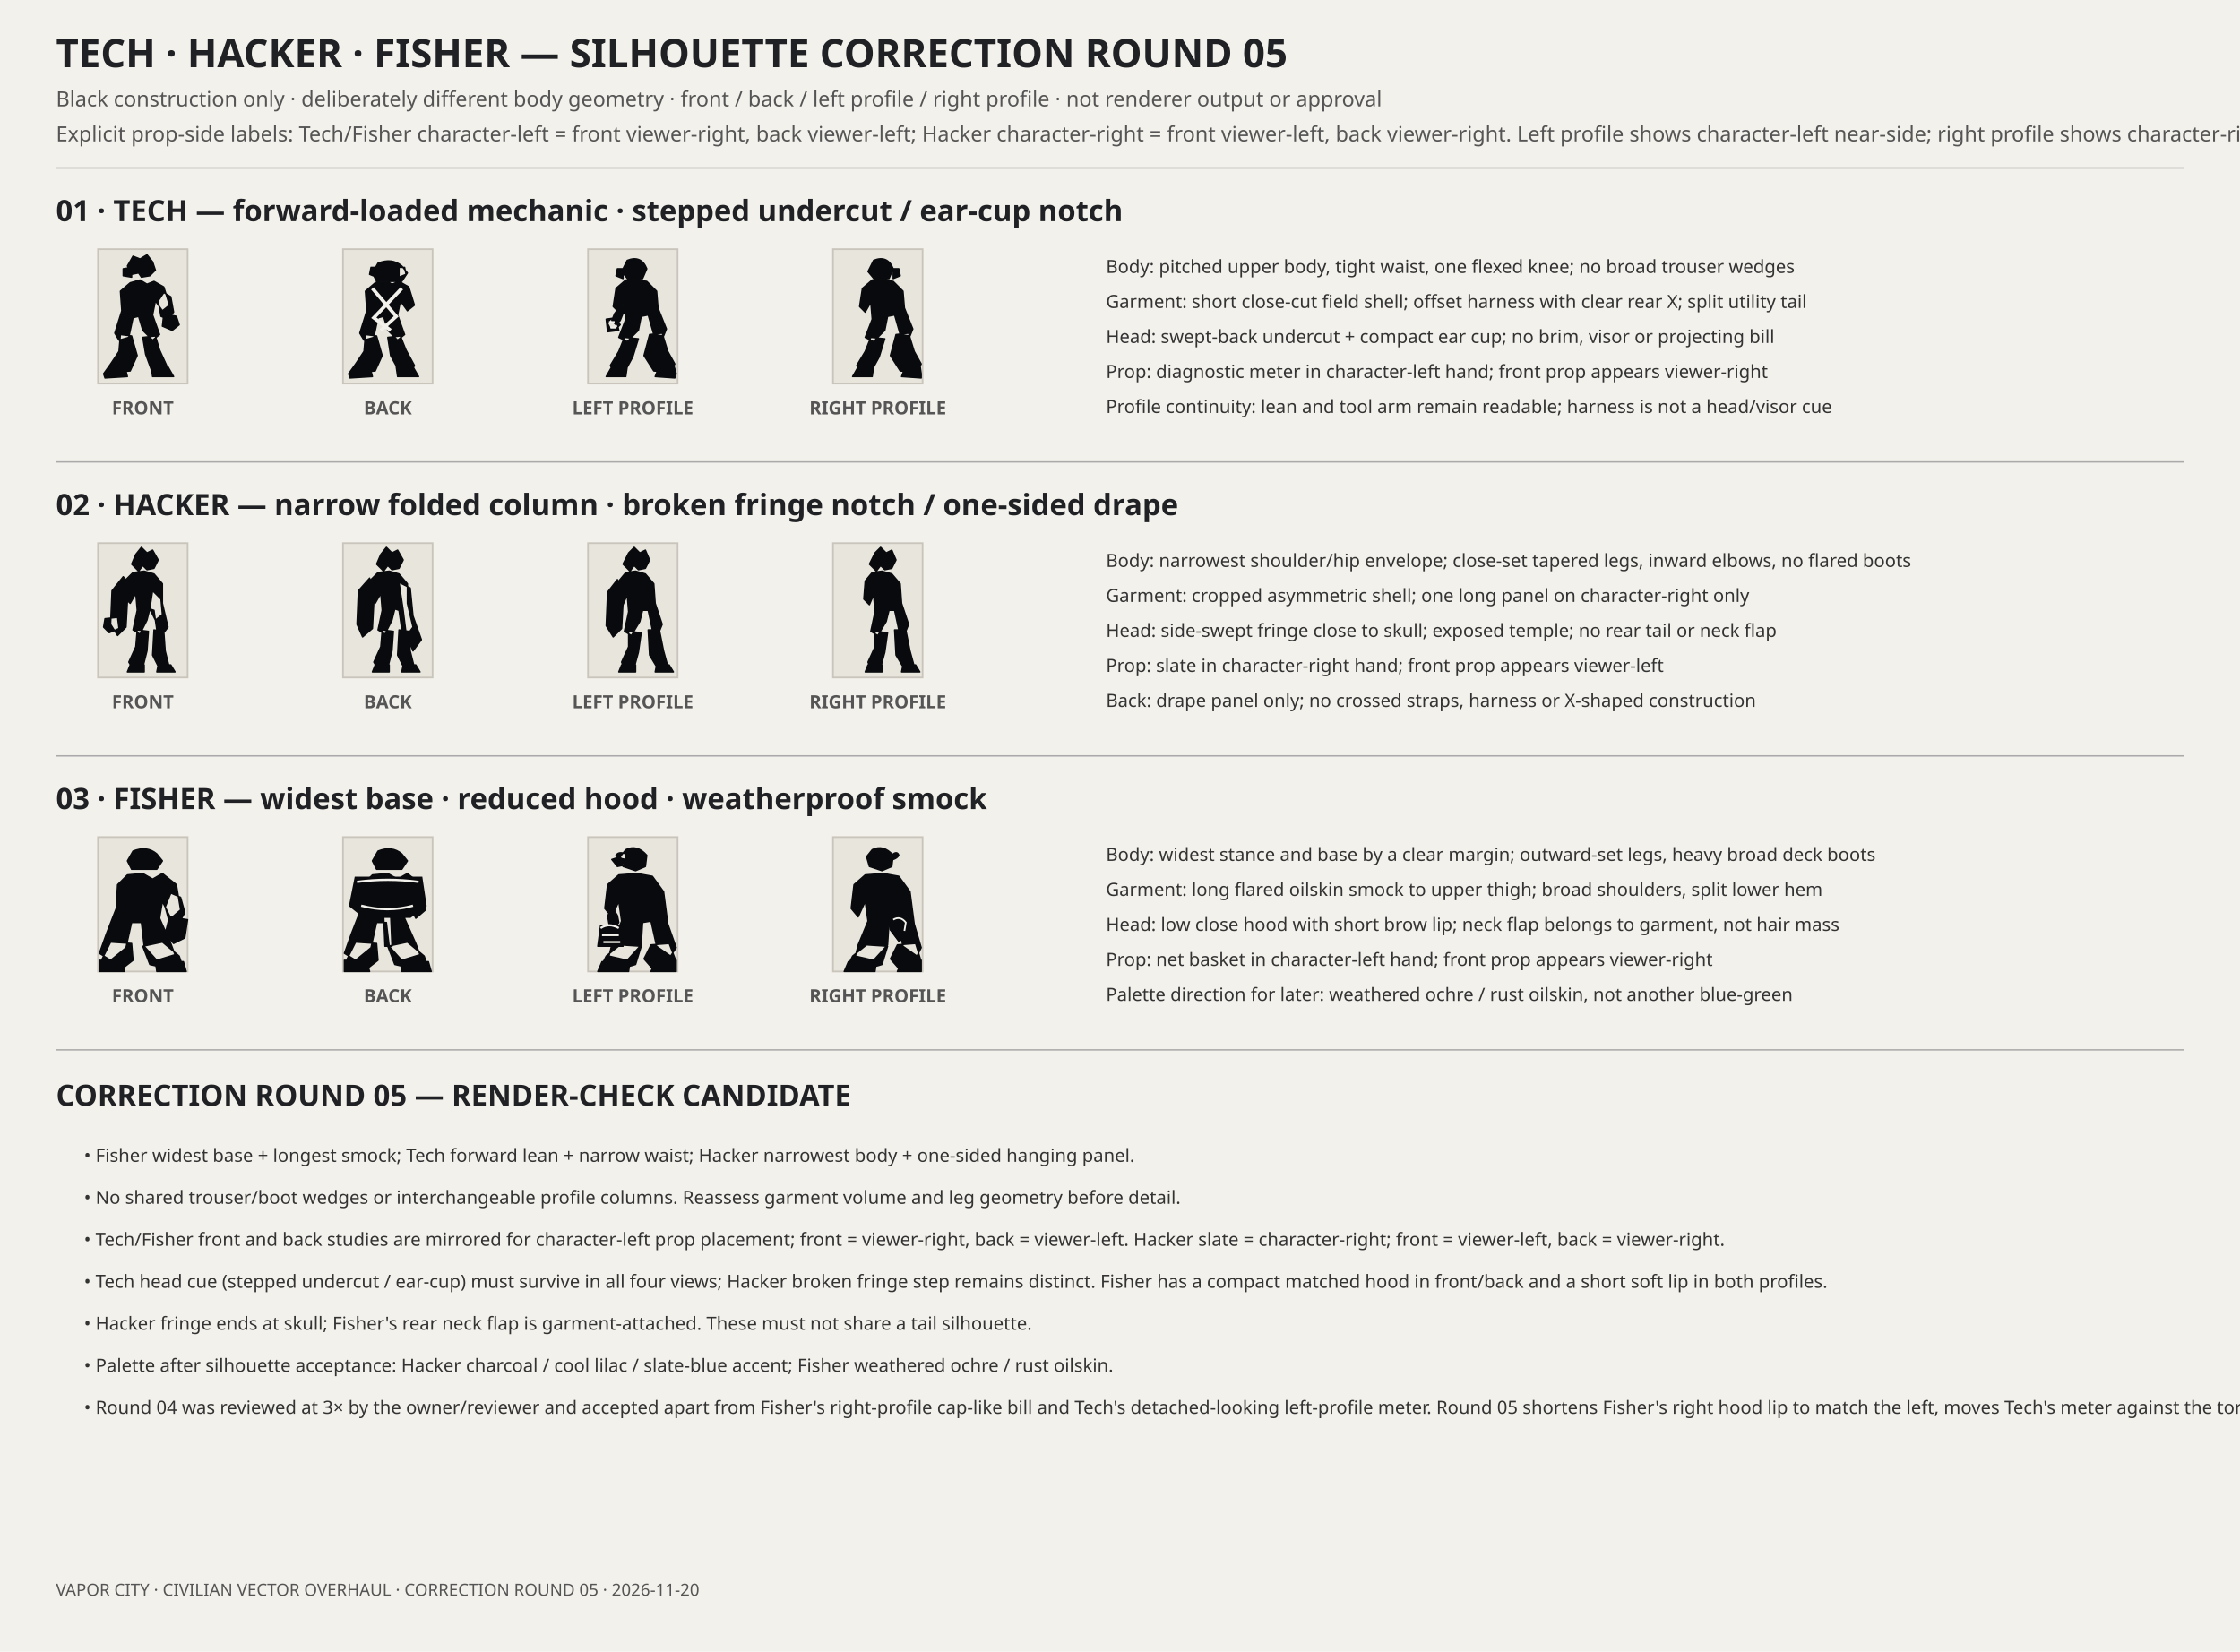
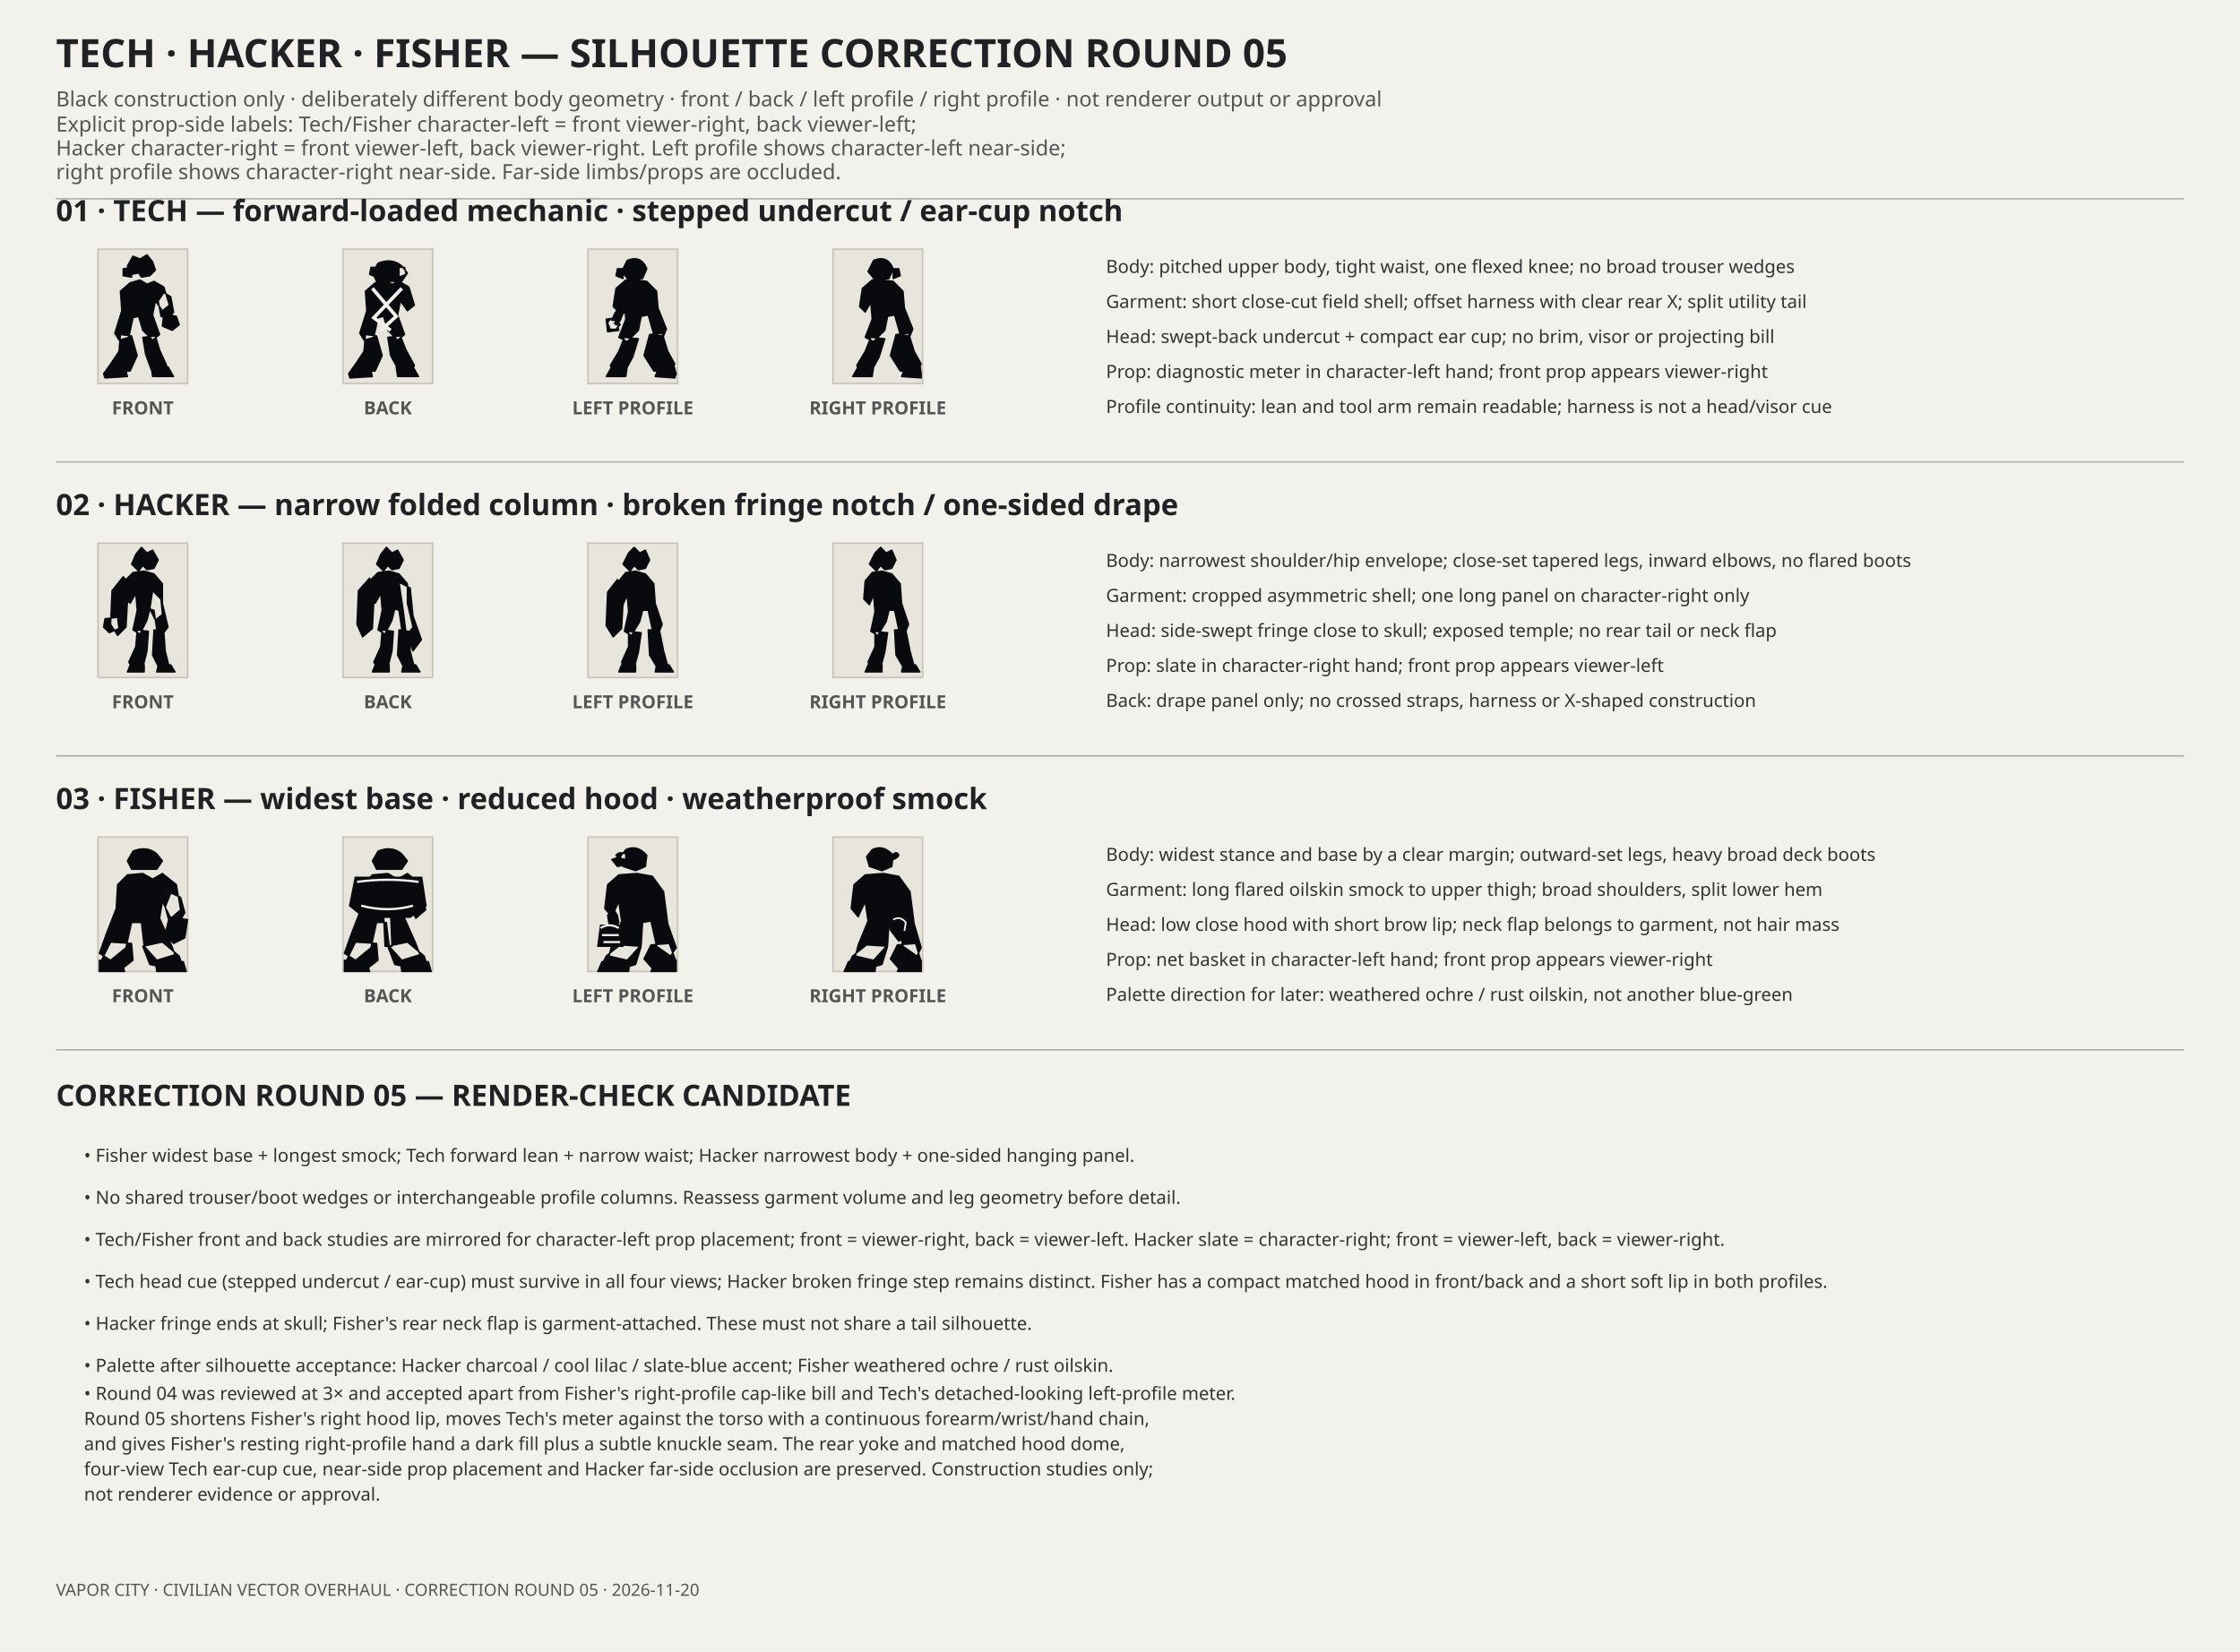
<svg xmlns="http://www.w3.org/2000/svg" width="1600" height="1180" viewBox="0 0 1600 1180">
  <rect width="1600" height="1180" fill="#f3f1eb" />
  <style>
.h{font:700 28px sans-serif;fill:#202124}.sub{font:15px sans-serif;fill:#555}.name{font:700 21px sans-serif;fill:#202124}.dir{font:700 13px sans-serif;fill:#555}.note{font:13px sans-serif;fill:#333}.tiny{font:12px sans-serif;fill:#555}.panel{fill:#e8e5dd;stroke:#c9c5bc;stroke-width:1.2}.sil{fill:#090a0d;stroke:#090a0d;stroke-linejoin:round;stroke-linecap:round}.cut{fill:#f3f1eb;stroke:#f3f1eb;stroke-linejoin:round}
</style>
  <text x="40" y="48" class="h">TECH · HACKER · FISHER — SILHOUETTE CORRECTION ROUND 05</text>
  <text x="40" y="76" class="sub">Black construction only · deliberately different body geometry · front / back / left profile / right profile · not renderer output or approval</text>
-   <text x="40" y="101" class="sub">Explicit prop-side labels: Tech/Fisher character-left = front viewer-right, back viewer-left; Hacker character-right = front viewer-left, back viewer-right. Left profile shows character-left near-side; right profile shows character-right near-side. Far-side limbs/props are occluded.</text>
-   <line x1="40" y1="120" x2="1560" y2="120" stroke="#aaa" />
+   <text x="40" y="94" class="sub">
+     <tspan x="40" dy="0">Explicit prop-side labels: Tech/Fisher character-left = front viewer-right, back viewer-left;</tspan>
+     <tspan x="40" dy="17">Hacker character-right = front viewer-left, back viewer-right. Left profile shows character-left near-side;</tspan>
+     <tspan x="40" dy="17">right profile shows character-right near-side. Far-side limbs/props are occluded.</tspan>
+   </text>
+   <line x1="40" y1="142" x2="1560" y2="142" stroke="#aaa" />
  <text x="40" y="158" class="name">01 · TECH — forward-loaded mechanic · stepped undercut / ear-cup notch</text>
  <g transform="translate(70 178)">
    <rect width="64" height="96" class="panel" />
    <g transform="translate(64 0) scale(-1 1)">
      <path class="sil" d="M25 9 L29 4 34 7 39 5 43 12 40 18 35 17 33 20 27 19 23 15Z M40 13 L46 14 46 19 40 20Z M24 23 L17 27 13 40 18 44 23 37 25 47 20 61 25 65 32 58 35 48 39 49 42 63 49 65 52 60 47 44 48 30 41 24 34 22 29 25Z M23 62 L32 63 30 75 26 86 18 87 15 83 20 72Z M40 62 L48 61 49 73 55 82 52 88 41 87 36 76Z M14 84 L26 84 25 91 10 91Z M45 83 L55 82 60 89 59 92 43 91Z M12 34 L17 31 21 37 19 48 14 50 10 45Z M8 48 L17 46 18 55 11 58 6 54Z" />
    </g>
    <text x="32" y="118" text-anchor="middle" class="dir">FRONT</text>
  </g>
  <g transform="translate(245 178)">
    <rect width="64" height="96" class="panel" />
    <g transform="translate(64 0) scale(-1 1)">
      <path class="sil" d="M22 12 Q29 6 39 10 L43 17 40 23 22 23 18 17Z M24 13 L20 13 19 18 24 20Z M40 13 L44 13 45 18 40 20Z M24 23 L17 27 13 40 18 44 23 37 25 47 20 61 25 65 32 58 35 48 39 49 42 63 49 65 52 60 47 44 48 30 41 24 34 22 29 25Z M23 62 L32 63 30 76 24 87 15 88 13 83 19 72Z M40 62 L48 61 49 73 55 82 52 88 41 87 36 76Z M14 84 L26 84 25 91 10 91Z M45 83 L55 82 60 89 59 92 43 91Z" />
      <path d="M22 28 L42 49 L30 58 M43 28 L26 48 L37 58" fill="none" stroke="#f3f1eb" stroke-width="2.5" />
    </g>
    <text x="32" y="118" text-anchor="middle" class="dir">BACK</text>
  </g>
  <g transform="translate(420 178)">
    <rect width="64" height="96" class="panel" />
    <path class="sil" d="M28 8 Q38 4 42 14 L39 21 29 22 24 16Z M25 14 L21 14 20 19 25 21Z M27 22 L20 28 18 41 22 45 26 38 27 50 22 63 28 66 36 58 38 48 43 47 47 61 54 62 56 57 50 42 49 30 42 23 34 22Z M26 63 L36 64 32 77 26 88 18 88 16 83 22 73Z M44 61 L53 60 57 73 62 82 59 88 47 87 40 76Z M17 84 L28 84 27 91 13 91Z M51 83 L61 82 63 89 62 92 48 91Z" />
    <path class="sil" d="M27 40 L22 42 19 46 17 51 20 54 23 51 25 46 29 44Z M20 49 L16 50 14 53 16 57 20 57 23 54Z M13 50 L20 49 22 58 14 59Z" />
    <path d="M15 52 L19 52 M16 56 L20 56" fill="none" stroke="#f3f1eb" stroke-width="1.2" />
    <text x="32" y="118" text-anchor="middle" class="dir">LEFT PROFILE</text>
  </g>
  <g transform="translate(595 178)">
    <rect width="64" height="96" class="panel" />
    <path class="sil" d="M29 8 Q39 4 43 14 L40 21 30 22 25 16Z M43 14 L47 14 48 19 43 21Z M28 22 L21 28 19 41 23 45 27 38 28 50 23 63 29 66 37 58 39 48 44 47 48 61 55 62 57 57 51 42 50 30 43 23 35 22Z M27 63 L37 64 33 77 27 88 19 88 17 83 23 73Z M45 61 L54 60 58 73 63 82 60 88 48 87 41 76Z M18 84 L29 84 28 91 14 91Z M52 83 L62 82 63 89 63 92 49 91Z" />
    <text x="32" y="118" text-anchor="middle" class="dir">RIGHT PROFILE</text>
  </g>
  <text x="790" y="195" class="note">Body: pitched upper body, tight waist, one flexed knee; no broad trouser wedges</text>
  <text x="790" y="220" class="note">Garment: short close-cut field shell; offset harness with clear rear X; split utility tail</text>
  <text x="790" y="245" class="note">Head: swept-back undercut + compact ear cup; no brim, visor or projecting bill</text>
  <text x="790" y="270" class="note">Prop: diagnostic meter in character-left hand; front prop appears viewer-right</text>
  <text x="790" y="295" class="note">Profile continuity: lean and tool arm remain readable; harness is not a head/visor cue</text>
  <line x1="40" y1="330" x2="1560" y2="330" stroke="#aaa" />
  <text x="40" y="368" class="name">02 · HACKER — narrow folded column · broken fringe notch / one-sided drape</text>
  <g transform="translate(70 388)">
    <rect width="64" height="96" class="panel" />
    <path class="sil" d="M27 8 L31 3 35 7 39 5 43 12 40 18 35 19 32 16 29 20 24 15Z M25 21 L20 26 19 39 23 43 27 36 28 48 25 62 30 65 35 55 37 47 40 48 42 62 47 64 50 60 46 43 46 29 40 22 33 20Z M28 62 L36 63 35 77 32 89 25 90 22 85 27 74Z M40 62 L47 63 48 77 51 89 44 90 39 80Z M23 87 L33 87 33 92 21 92Z M43 87 L52 87 55 92 42 92Z M18 24 L10 34 9 58 14 66 20 60 21 42 26 33Z M39 34 L45 40 46 51 41 55 37 47Z M5 54 L14 53 15 61 8 64 4 60Z" />
    <text x="32" y="118" text-anchor="middle" class="dir">FRONT</text>
  </g>
  <g transform="translate(245 388)">
    <rect width="64" height="96" class="panel" />
    <path class="sil" d="M27 8 L31 3 35 7 39 5 43 12 40 18 35 19 32 16 29 20 24 15Z M25 21 L20 26 19 39 23 43 27 36 28 48 25 62 30 65 35 55 37 47 40 48 42 62 47 64 50 60 46 43 46 29 40 22 33 20Z M28 62 L36 63 35 77 32 89 25 90 22 85 27 74Z M40 62 L47 63 48 77 51 89 44 90 39 80Z M23 87 L33 87 33 92 21 92Z M43 87 L52 87 55 92 42 92Z M19 25 L11 34 10 58 14 67 21 61 22 42Z M40 28 L48 32 50 52 56 69 50 77 45 64 43 48Z" />
    <text x="32" y="118" text-anchor="middle" class="dir">BACK</text>
  </g>
  <g transform="translate(420 388)">
    <rect width="64" height="96" class="panel" />
    <path class="sil" d="M29 7 L33 3 37 7 41 5 44 12 41 18 36 19 33 16 30 20 25 15Z M27 21 L22 27 21 40 25 44 28 37 29 49 26 63 31 66 37 56 39 48 43 48 46 62 51 63 53 58 48 43 47 29 41 22 34 20Z M29 63 L38 64 36 78 33 89 26 90 24 85 29 74Z M43 62 L51 62 54 77 57 88 50 90 44 80Z M24 87 L34 87 34 92 22 92Z M49 87 L58 87 61 92 48 92Z M21 26 L14 35 13 59 18 67 24 61 25 43Z " />
    <text x="32" y="118" text-anchor="middle" class="dir">LEFT PROFILE</text>
  </g>
  <g transform="translate(595 388)">
    <rect width="64" height="96" class="panel" />
    <path class="sil" d="M30 7 L34 3 38 7 42 5 45 12 42 18 37 19 34 16 31 20 26 15Z M28 21 L23 27 22 40 26 44 29 37 30 49 27 63 32 66 38 56 40 48 44 48 47 62 52 63 54 58 49 43 48 29 42 22 35 20Z M30 63 L39 64 37 78 34 89 27 90 25 85 30 74Z M44 62 L52 62 55 77 58 88 51 90 45 80Z M25 87 L35 87 35 92 23 92Z M50 87 L59 87 62 92 49 92Z" />
    <text x="32" y="118" text-anchor="middle" class="dir">RIGHT PROFILE</text>
  </g>
  <text x="790" y="405" class="note">Body: narrowest shoulder/hip envelope; close-set tapered legs, inward elbows, no flared boots</text>
  <text x="790" y="430" class="note">Garment: cropped asymmetric shell; one long panel on character-right only</text>
  <text x="790" y="455" class="note">Head: side-swept fringe close to skull; exposed temple; no rear tail or neck flap</text>
  <text x="790" y="480" class="note">Prop: slate in character-right hand; front prop appears viewer-left</text>
  <text x="790" y="505" class="note">Back: drape panel only; no crossed straps, harness or X-shaped construction</text>
  <line x1="40" y1="540" x2="1560" y2="540" stroke="#aaa" />
  <text x="40" y="578" class="name">03 · FISHER — widest base · reduced hood · weatherproof smock</text>
  <g transform="translate(70 598)">
    <rect width="64" height="96" class="panel" />
    <g transform="translate(64 0) scale(-1 1)">
      <path class="sil" d="M22 12 Q29 6 39 10 L43 17 40 23 22 23 18 17Z M18 26 L8 34 5 52 12 58 18 46 20 58 12 76 9 84 22 88 31 78 33 61 40 61 44 79 55 88 63 83 58 69 51 51 50 34 43 27 32 26 25 30Z M18 75 L32 78 27 91 14 94 4 91 6 85Z M40 76 L55 75 61 87 63 94 48 95 39 88Z M3 89 L23 89 22 96 1 96Z M47 89 L63 88 63 96 45 96Z M5 43 L12 40 16 50 13 61 6 61 2 54Z M0 59 L13 57 16 69 10 76 2 72Z" />
    </g>
    <text x="32" y="118" text-anchor="middle" class="dir">FRONT</text>
  </g>
  <g transform="translate(245 598)">
    <rect width="64" height="96" class="panel" />
    <g transform="translate(64 0) scale(-1 1)">
      <path class="sil" d="M22 12 Q29 6 39 10 L43 17 40 23 22 23 18 17Z M18 26 L8 34 5 52 12 58 18 46 20 58 12 76 9 84 22 88 31 78 33 61 40 61 44 79 55 88 63 83 58 69 51 51 50 34 43 27 32 26 25 30Z M18 75 L32 78 27 91 14 94 4 91 6 85Z M40 76 L55 75 61 87 63 94 48 95 39 88Z M3 89 L23 89 22 96 1 96Z M47 89 L63 88 63 96 45 96Z M13 30 L52 30 57 49 48 56 17 56 7 48Z M30 55 L35 55 34 78 29 78Z" />
      <path d="M8 29 L55 29 59 49 49 57 16 57 5 49Z" fill="#090a0d" stroke="#090a0d" stroke-width="1.5" />
      <path d="M10 32 Q32 29 54 32 M14 49 Q32 54 51 49" fill="none" stroke="#f3f1eb" stroke-width="1.6" />
    </g>
    <text x="32" y="118" text-anchor="middle" class="dir">BACK</text>
  </g>
  <g transform="translate(420 598)">
    <rect width="64" height="96" class="panel" />
    <path class="sil" d="M27 9 Q35 5 42 13 L41 21 34 24 25 21 23 14Z M27 12 Q22 10 20 13 Q21 15 27 16Z M22 27 L14 34 12 51 17 57 22 46 24 60 17 77 15 85 28 88 38 77 39 61 45 60 49 78 59 85 63 79 57 62 54 39 46 28 35 26Z M23 77 L38 78 34 91 20 95 10 91 13 85Z M45 77 L58 76 63 89 63 96 47 95 40 87Z M10 89 L30 89 29 96 7 96Z M48 89 L63 88 63 96 45 96Z M23 14 L17 16 21 21 26 20Z" />
    <path class="sil" d="M18 51 L14 56 15 62 19 65 22 61 21 56Z M9 63 L22 63 25 78 7 78Z" />
    <path d="M9 65 Q15 61 22 65 M10 70 L22 70 M11 75 L23 75" fill="none" stroke="#f3f1eb" stroke-width="1.5" />
    <text x="32" y="118" text-anchor="middle" class="dir">LEFT PROFILE</text>
  </g>
  <g transform="translate(595 598)">
    <rect width="64" height="96" class="panel" />
    <path class="sil" d="M28 9 Q36 5 43 13 L42 21 35 24 26 21 24 14Z M43 12 Q46 10 47 13 Q46 15 43 16Z M23 27 L15 34 13 51 18 57 23 46 25 60 18 77 16 85 29 88 39 77 40 61 46 60 50 78 60 85 63 79 58 62 55 39 47 28 36 26Z M24 77 L39 78 35 91 21 95 11 91 14 85Z M46 77 L59 76 63 89 63 96 48 95 41 87Z M11 89 L31 89 30 96 8 96Z M49 89 L63 88 63 96 46 96Z M40 54 L49 51 56 59 55 70 47 74 41 66Z" />
    <path d="M40 54 L49 51 56 59 55 70 47 74 41 66Z" fill="#090a0d" stroke="#090a0d" stroke-width="1.4" />
    <path d="M43 59 Q48 56 52 61 L51 67" fill="none" stroke="#f3f1eb" stroke-width="1.2" />
    <text x="32" y="118" text-anchor="middle" class="dir">RIGHT PROFILE</text>
  </g>
  <text x="790" y="615" class="note">Body: widest stance and base by a clear margin; outward-set legs, heavy broad deck boots</text>
  <text x="790" y="640" class="note">Garment: long flared oilskin smock to upper thigh; broad shoulders, split lower hem</text>
  <text x="790" y="665" class="note">Head: low close hood with short brow lip; neck flap belongs to garment, not hair mass</text>
  <text x="790" y="690" class="note">Prop: net basket in character-left hand; front prop appears viewer-right</text>
  <text x="790" y="715" class="note">Palette direction for later: weathered ochre / rust oilskin, not another blue-green</text>
  <line x1="40" y1="750" x2="1560" y2="750" stroke="#aaa" />
  <text x="40" y="790" class="name">CORRECTION ROUND 05 — RENDER-CHECK CANDIDATE</text>
  <text x="60" y="830" class="note">• Fisher widest base + longest smock; Tech forward lean + narrow waist; Hacker narrowest body + one-sided hanging panel.</text>
  <text x="60" y="860" class="note">• No shared trouser/boot wedges or interchangeable profile columns. Reassess garment volume and leg geometry before detail.</text>
  <text x="60" y="890" class="note">• Tech/Fisher front and back studies are mirrored for character-left prop placement; front = viewer-right, back = viewer-left. Hacker slate = character-right; front = viewer-left, back = viewer-right.</text>
  <text x="60" y="920" class="note">• Tech head cue (stepped undercut / ear-cup) must survive in all four views; Hacker broken fringe step remains distinct. Fisher has a compact matched hood in front/back and a short soft lip in both profiles.</text>
  <text x="60" y="950" class="note">• Hacker fringe ends at skull; Fisher's rear neck flap is garment-attached. These must not share a tail silhouette.</text>
  <text x="60" y="980" class="note">• Palette after silhouette acceptance: Hacker charcoal / cool lilac / slate-blue accent; Fisher weathered ochre / rust oilskin.</text>
-   <text x="60" y="1010" class="note">• Round 04 was reviewed at 3× by the owner/reviewer and accepted apart from Fisher's right-profile cap-like bill and Tech's detached-looking left-profile meter. Round 05 shortens Fisher's right hood lip to match the left, moves Tech's meter against the torso with a continuous forearm/wrist/hand chain, and gives Fisher's resting right-profile hand an explicit dark fill plus a subtle knuckle seam. The rear yoke, matched hood dome, four-view Tech ear-cup cue, near-side prop placement and Hacker far-side occlusion are preserved. These are construction studies, not renderer evidence or approval.</text>
+   <text x="60" y="1000" class="note">
+     <tspan x="60" dy="0">• Round 04 was reviewed at 3× and accepted apart from Fisher's right-profile cap-like bill and Tech's detached-looking left-profile meter.</tspan>
+     <tspan x="60" dy="18">Round 05 shortens Fisher's right hood lip, moves Tech's meter against the torso with a continuous forearm/wrist/hand chain,</tspan>
+     <tspan x="60" dy="18">and gives Fisher's resting right-profile hand a dark fill plus a subtle knuckle seam. The rear yoke and matched hood dome,</tspan>
+     <tspan x="60" dy="18">four-view Tech ear-cup cue, near-side prop placement and Hacker far-side occlusion are preserved. Construction studies only;</tspan>
+     <tspan x="60" dy="18">not renderer evidence or approval.</tspan>
+   </text>
  <text x="40" y="1140" class="tiny">VAPOR CITY · CIVILIAN VECTOR OVERHAUL · CORRECTION ROUND 05 · 2026-11-20</text>
</svg>
